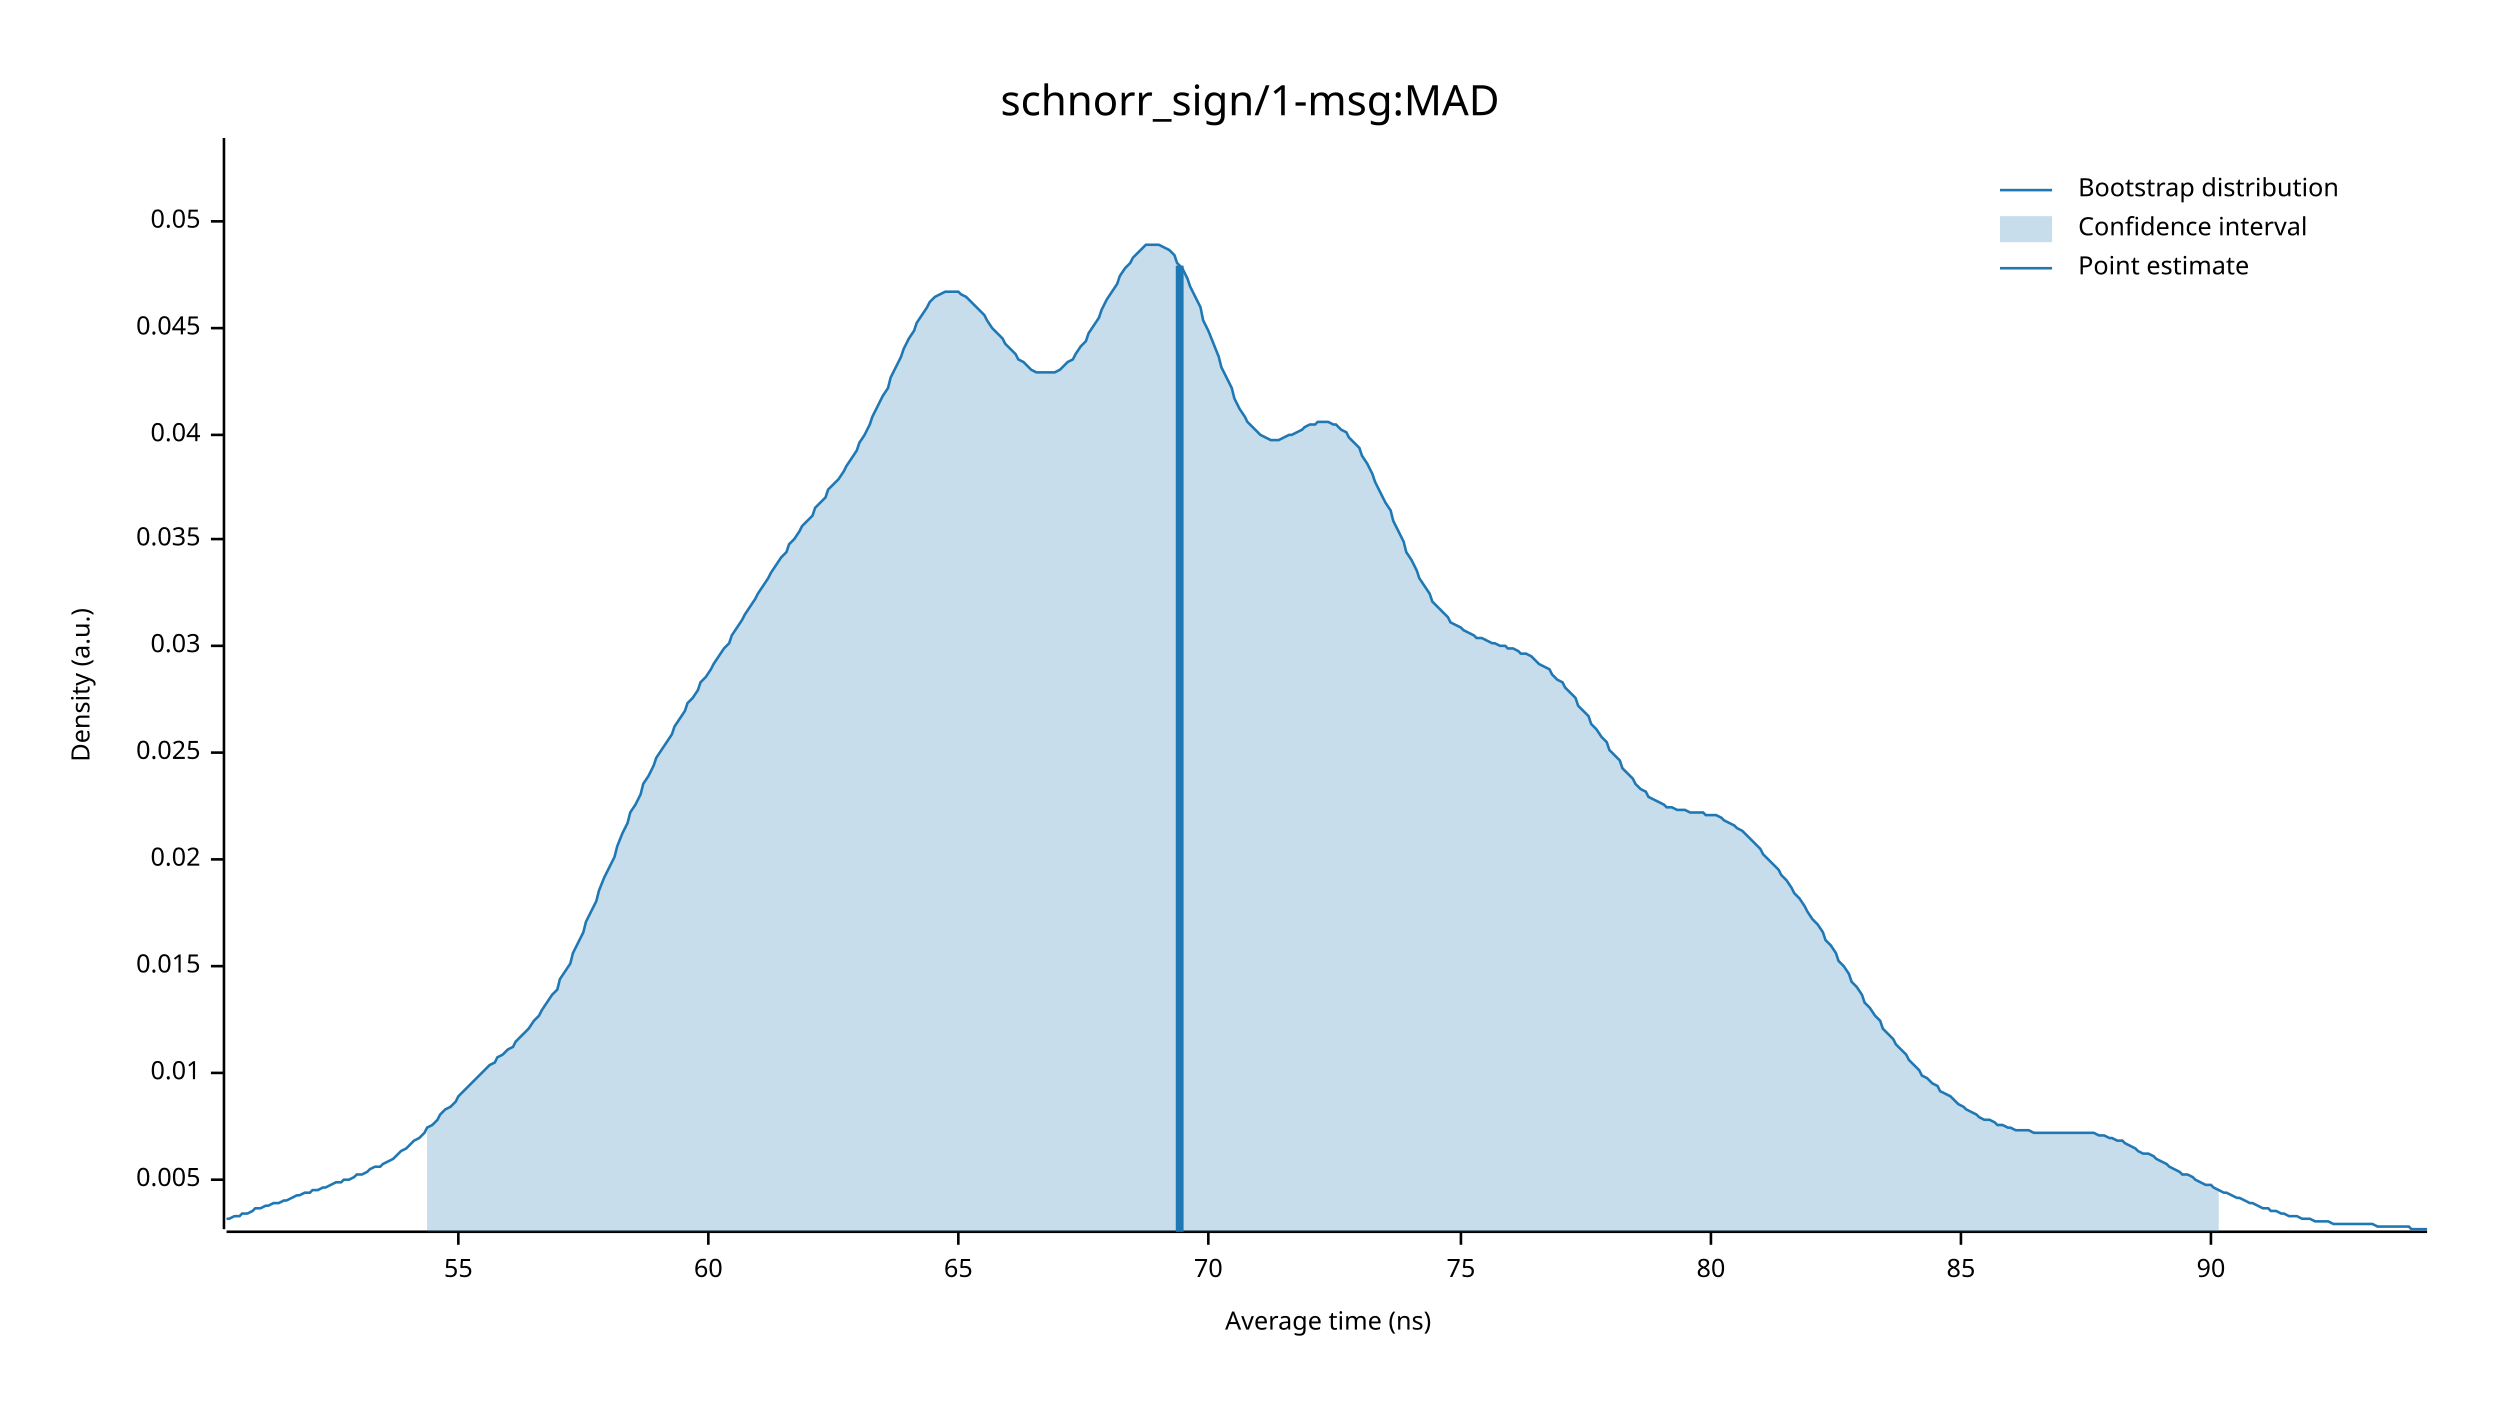
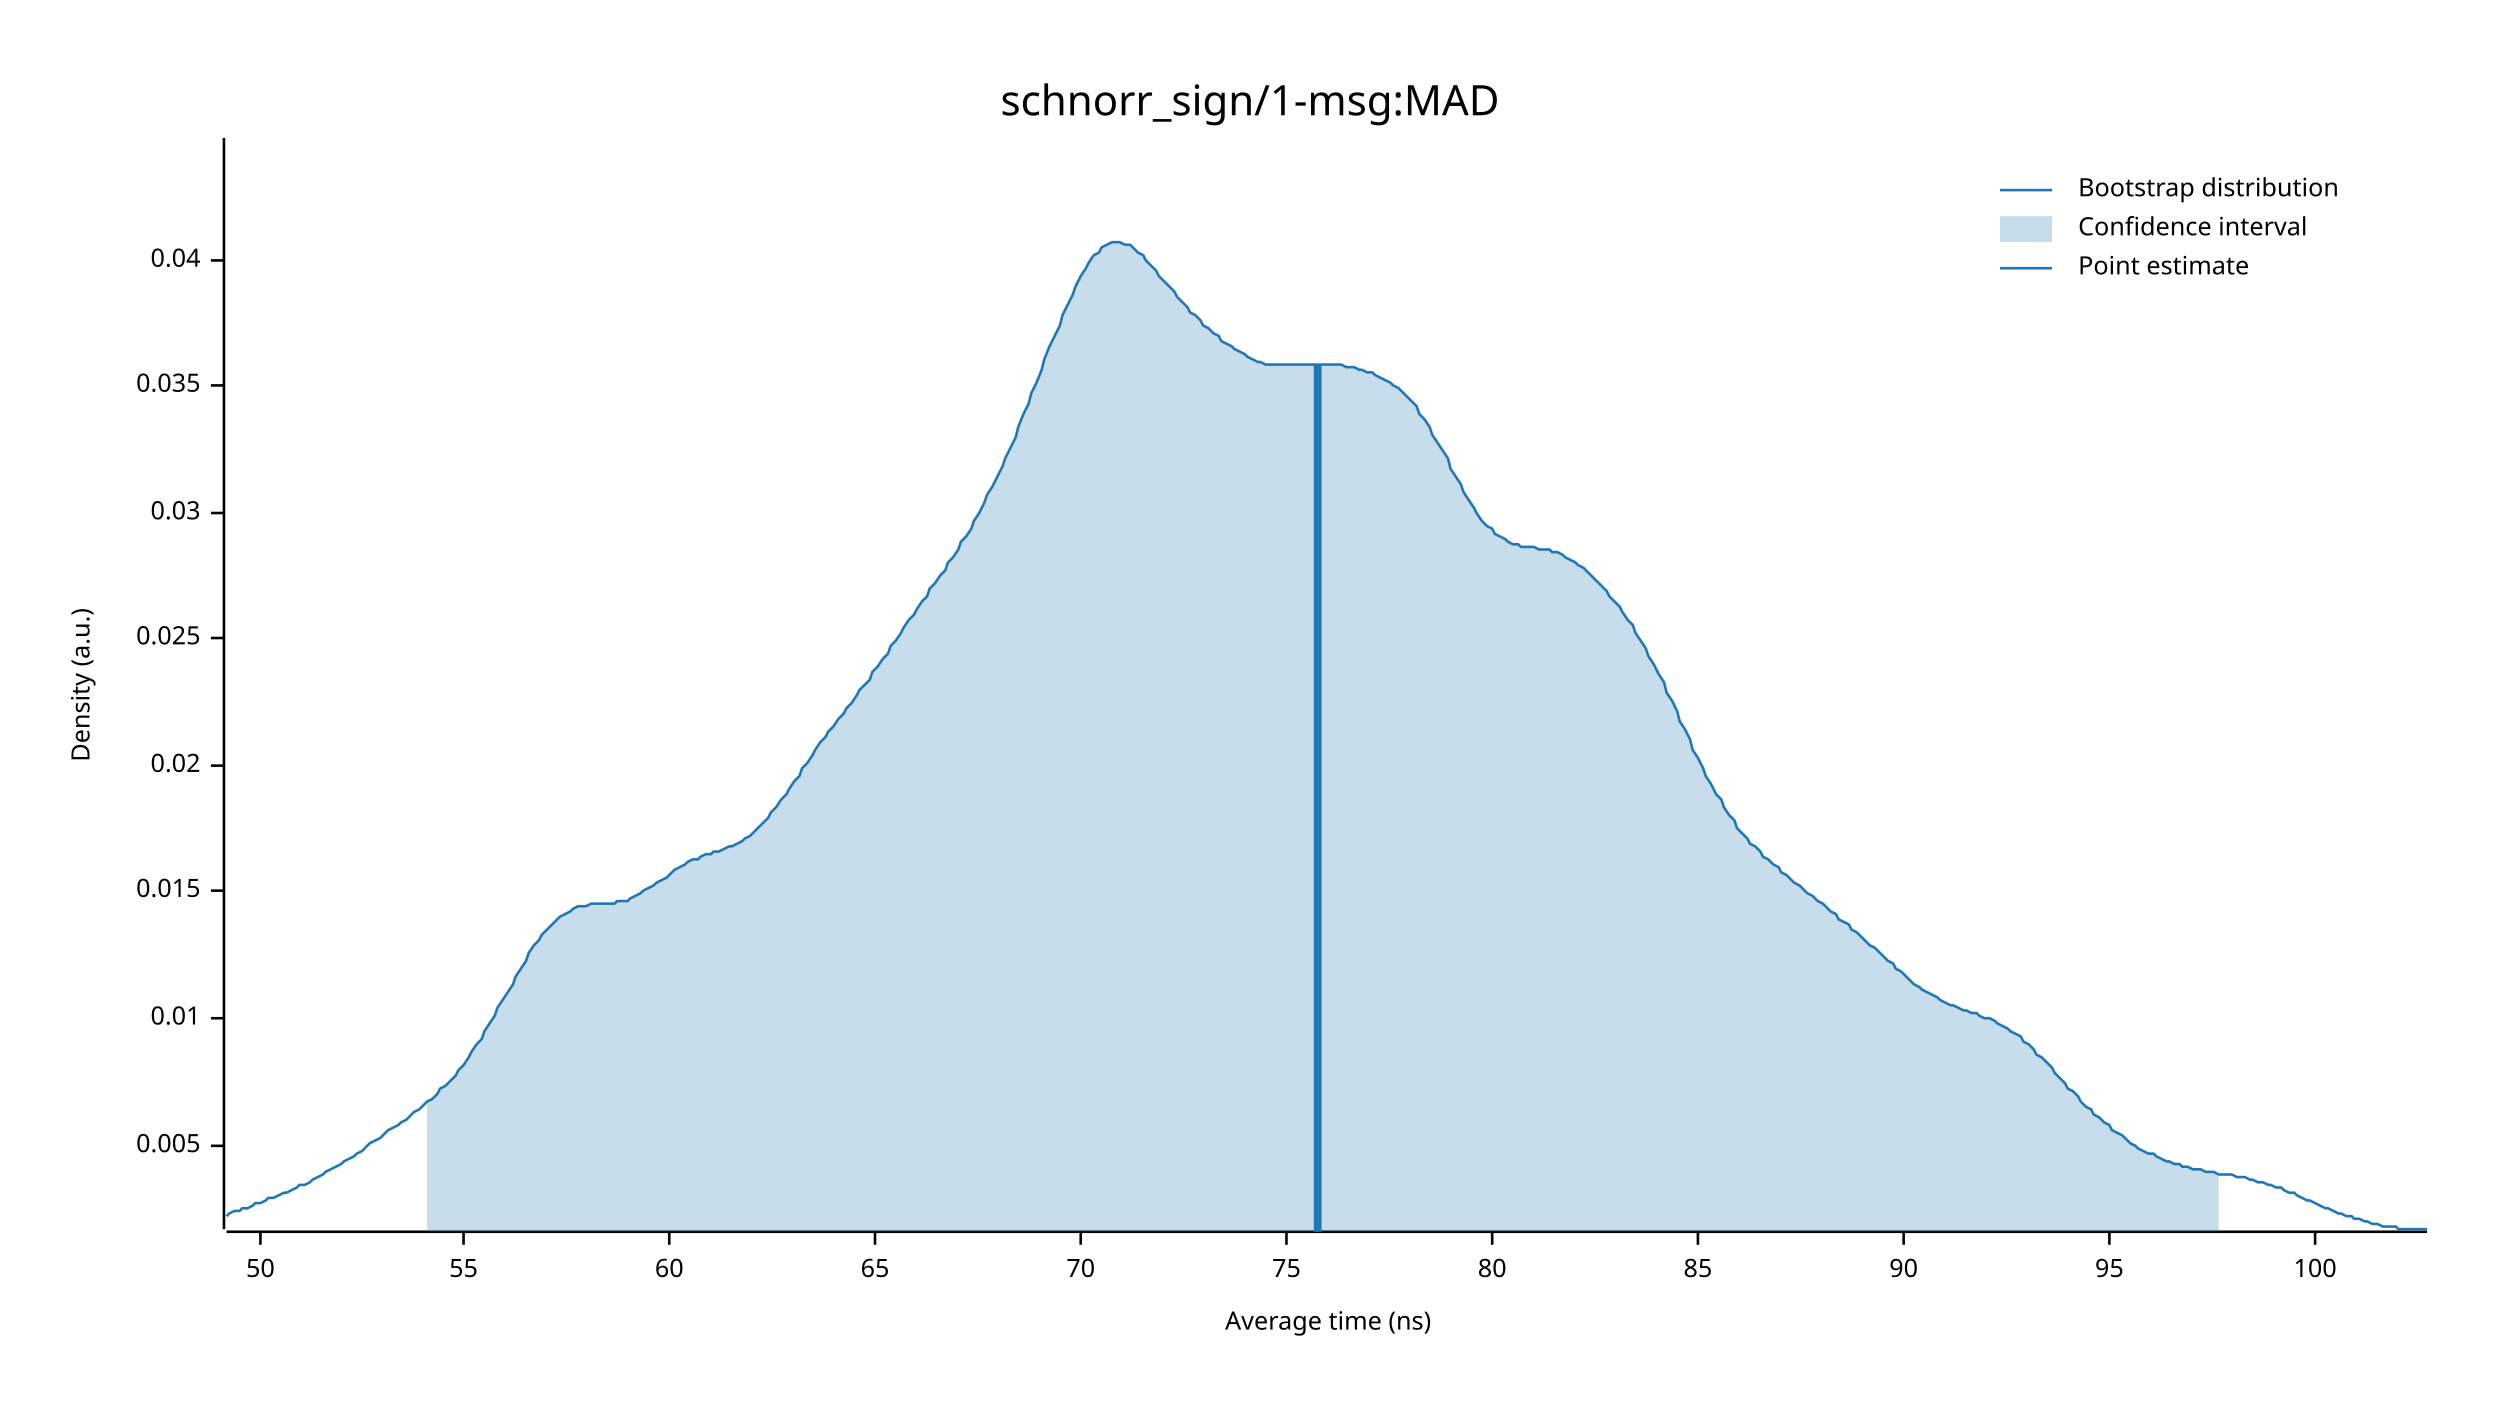
<svg xmlns="http://www.w3.org/2000/svg" width="960" height="540" viewBox="0 0 960 540">
  <text x="480" y="32" dy="0.76em" text-anchor="middle" font-family="sans-serif" font-size="16.129" opacity="1" fill="#000000">
schnorr_sign/1-msg:MAD
</text>
  <text x="27" y="263" dy="0.76em" text-anchor="middle" font-family="sans-serif" font-size="9.677" opacity="1" fill="#000000" transform="rotate(270, 27, 263)">
Density (a.u.)
</text>
  <text x="510" y="513" dy="-0.5ex" text-anchor="middle" font-family="sans-serif" font-size="9.677" opacity="1" fill="#000000">
Average time (ns)
</text>
  <polyline fill="none" opacity="1" stroke="#000000" stroke-width="1" points="86,53 86,472 " />
-   <text x="77" y="453" dy="0.5ex" text-anchor="end" font-family="sans-serif" font-size="9.677" opacity="1" fill="#000000">
+   <text x="77" y="440" dy="0.5ex" text-anchor="end" font-family="sans-serif" font-size="9.677" opacity="1" fill="#000000">
0.005
</text>
-   <polyline fill="none" opacity="1" stroke="#000000" stroke-width="1" points="81,453 86,453 " />
-   <text x="77" y="412" dy="0.5ex" text-anchor="end" font-family="sans-serif" font-size="9.677" opacity="1" fill="#000000">
+   <polyline fill="none" opacity="1" stroke="#000000" stroke-width="1" points="81,440 86,440 " />
+   <text x="77" y="391" dy="0.5ex" text-anchor="end" font-family="sans-serif" font-size="9.677" opacity="1" fill="#000000">
0.01
</text>
-   <polyline fill="none" opacity="1" stroke="#000000" stroke-width="1" points="81,412 86,412 " />
-   <text x="77" y="371" dy="0.5ex" text-anchor="end" font-family="sans-serif" font-size="9.677" opacity="1" fill="#000000">
+   <polyline fill="none" opacity="1" stroke="#000000" stroke-width="1" points="81,391 86,391 " />
+   <text x="77" y="342" dy="0.5ex" text-anchor="end" font-family="sans-serif" font-size="9.677" opacity="1" fill="#000000">
0.015
</text>
-   <polyline fill="none" opacity="1" stroke="#000000" stroke-width="1" points="81,371 86,371 " />
-   <text x="77" y="330" dy="0.5ex" text-anchor="end" font-family="sans-serif" font-size="9.677" opacity="1" fill="#000000">
+   <polyline fill="none" opacity="1" stroke="#000000" stroke-width="1" points="81,342 86,342 " />
+   <text x="77" y="294" dy="0.5ex" text-anchor="end" font-family="sans-serif" font-size="9.677" opacity="1" fill="#000000">
0.02
</text>
-   <polyline fill="none" opacity="1" stroke="#000000" stroke-width="1" points="81,330 86,330 " />
-   <text x="77" y="289" dy="0.5ex" text-anchor="end" font-family="sans-serif" font-size="9.677" opacity="1" fill="#000000">
+   <polyline fill="none" opacity="1" stroke="#000000" stroke-width="1" points="81,294 86,294 " />
+   <text x="77" y="245" dy="0.5ex" text-anchor="end" font-family="sans-serif" font-size="9.677" opacity="1" fill="#000000">
0.025
</text>
-   <polyline fill="none" opacity="1" stroke="#000000" stroke-width="1" points="81,289 86,289 " />
-   <text x="77" y="248" dy="0.5ex" text-anchor="end" font-family="sans-serif" font-size="9.677" opacity="1" fill="#000000">
+   <polyline fill="none" opacity="1" stroke="#000000" stroke-width="1" points="81,245 86,245 " />
+   <text x="77" y="197" dy="0.5ex" text-anchor="end" font-family="sans-serif" font-size="9.677" opacity="1" fill="#000000">
0.03
</text>
-   <polyline fill="none" opacity="1" stroke="#000000" stroke-width="1" points="81,248 86,248 " />
-   <text x="77" y="207" dy="0.5ex" text-anchor="end" font-family="sans-serif" font-size="9.677" opacity="1" fill="#000000">
+   <polyline fill="none" opacity="1" stroke="#000000" stroke-width="1" points="81,197 86,197 " />
+   <text x="77" y="148" dy="0.5ex" text-anchor="end" font-family="sans-serif" font-size="9.677" opacity="1" fill="#000000">
0.035
</text>
-   <polyline fill="none" opacity="1" stroke="#000000" stroke-width="1" points="81,207 86,207 " />
-   <text x="77" y="167" dy="0.5ex" text-anchor="end" font-family="sans-serif" font-size="9.677" opacity="1" fill="#000000">
+   <polyline fill="none" opacity="1" stroke="#000000" stroke-width="1" points="81,148 86,148 " />
+   <text x="77" y="100" dy="0.5ex" text-anchor="end" font-family="sans-serif" font-size="9.677" opacity="1" fill="#000000">
0.04
</text>
-   <polyline fill="none" opacity="1" stroke="#000000" stroke-width="1" points="81,167 86,167 " />
-   <text x="77" y="126" dy="0.5ex" text-anchor="end" font-family="sans-serif" font-size="9.677" opacity="1" fill="#000000">
- 0.045
+   <polyline fill="none" opacity="1" stroke="#000000" stroke-width="1" points="81,100 86,100 " />
+   <polyline fill="none" opacity="1" stroke="#000000" stroke-width="1" points="87,473 932,473 " />
+   <text x="100" y="483" dy="0.76em" text-anchor="middle" font-family="sans-serif" font-size="9.677" opacity="1" fill="#000000">
+ 50
</text>
-   <polyline fill="none" opacity="1" stroke="#000000" stroke-width="1" points="81,126 86,126 " />
-   <text x="77" y="85" dy="0.5ex" text-anchor="end" font-family="sans-serif" font-size="9.677" opacity="1" fill="#000000">
- 0.05
- </text>
-   <polyline fill="none" opacity="1" stroke="#000000" stroke-width="1" points="81,85 86,85 " />
-   <polyline fill="none" opacity="1" stroke="#000000" stroke-width="1" points="87,473 932,473 " />
-   <text x="176" y="483" dy="0.76em" text-anchor="middle" font-family="sans-serif" font-size="9.677" opacity="1" fill="#000000">
+   <polyline fill="none" opacity="1" stroke="#000000" stroke-width="1" points="100,473 100,478 " />
+   <text x="178" y="483" dy="0.76em" text-anchor="middle" font-family="sans-serif" font-size="9.677" opacity="1" fill="#000000">
55
</text>
-   <polyline fill="none" opacity="1" stroke="#000000" stroke-width="1" points="176,473 176,478 " />
-   <text x="272" y="483" dy="0.76em" text-anchor="middle" font-family="sans-serif" font-size="9.677" opacity="1" fill="#000000">
+   <polyline fill="none" opacity="1" stroke="#000000" stroke-width="1" points="178,473 178,478 " />
+   <text x="257" y="483" dy="0.76em" text-anchor="middle" font-family="sans-serif" font-size="9.677" opacity="1" fill="#000000">
60
</text>
-   <polyline fill="none" opacity="1" stroke="#000000" stroke-width="1" points="272,473 272,478 " />
-   <text x="368" y="483" dy="0.76em" text-anchor="middle" font-family="sans-serif" font-size="9.677" opacity="1" fill="#000000">
+   <polyline fill="none" opacity="1" stroke="#000000" stroke-width="1" points="257,473 257,478 " />
+   <text x="336" y="483" dy="0.76em" text-anchor="middle" font-family="sans-serif" font-size="9.677" opacity="1" fill="#000000">
65
</text>
-   <polyline fill="none" opacity="1" stroke="#000000" stroke-width="1" points="368,473 368,478 " />
-   <text x="464" y="483" dy="0.76em" text-anchor="middle" font-family="sans-serif" font-size="9.677" opacity="1" fill="#000000">
+   <polyline fill="none" opacity="1" stroke="#000000" stroke-width="1" points="336,473 336,478 " />
+   <text x="415" y="483" dy="0.76em" text-anchor="middle" font-family="sans-serif" font-size="9.677" opacity="1" fill="#000000">
70
</text>
-   <polyline fill="none" opacity="1" stroke="#000000" stroke-width="1" points="464,473 464,478 " />
-   <text x="561" y="483" dy="0.76em" text-anchor="middle" font-family="sans-serif" font-size="9.677" opacity="1" fill="#000000">
+   <polyline fill="none" opacity="1" stroke="#000000" stroke-width="1" points="415,473 415,478 " />
+   <text x="494" y="483" dy="0.76em" text-anchor="middle" font-family="sans-serif" font-size="9.677" opacity="1" fill="#000000">
75
</text>
-   <polyline fill="none" opacity="1" stroke="#000000" stroke-width="1" points="561,473 561,478 " />
-   <text x="657" y="483" dy="0.76em" text-anchor="middle" font-family="sans-serif" font-size="9.677" opacity="1" fill="#000000">
+   <polyline fill="none" opacity="1" stroke="#000000" stroke-width="1" points="494,473 494,478 " />
+   <text x="573" y="483" dy="0.76em" text-anchor="middle" font-family="sans-serif" font-size="9.677" opacity="1" fill="#000000">
80
</text>
-   <polyline fill="none" opacity="1" stroke="#000000" stroke-width="1" points="657,473 657,478 " />
-   <text x="753" y="483" dy="0.76em" text-anchor="middle" font-family="sans-serif" font-size="9.677" opacity="1" fill="#000000">
+   <polyline fill="none" opacity="1" stroke="#000000" stroke-width="1" points="573,473 573,478 " />
+   <text x="652" y="483" dy="0.76em" text-anchor="middle" font-family="sans-serif" font-size="9.677" opacity="1" fill="#000000">
85
</text>
-   <polyline fill="none" opacity="1" stroke="#000000" stroke-width="1" points="753,473 753,478 " />
-   <text x="849" y="483" dy="0.76em" text-anchor="middle" font-family="sans-serif" font-size="9.677" opacity="1" fill="#000000">
+   <polyline fill="none" opacity="1" stroke="#000000" stroke-width="1" points="652,473 652,478 " />
+   <text x="731" y="483" dy="0.76em" text-anchor="middle" font-family="sans-serif" font-size="9.677" opacity="1" fill="#000000">
90
</text>
-   <polyline fill="none" opacity="1" stroke="#000000" stroke-width="1" points="849,473 849,478 " />
-   <polyline fill="none" opacity="1" stroke="#1F78B4" stroke-width="1" points="87,468 88,468 90,467 92,467 93,466 95,466 97,465 98,464 100,464 102,463 103,463 105,462 107,462 109,461 110,461 112,460 114,459 115,459 117,458 119,458 120,457 122,457 124,456 125,456 127,455 129,454 131,454 132,453 134,453 136,452 137,451 139,451 141,450 142,449 144,448 146,448 147,447 149,446 151,445 153,443 154,442 156,441 158,439 159,438 161,437 163,435 164,433 166,432 168,430 169,428 171,426 173,425 175,423 176,421 178,419 180,417 181,416 183,414 185,412 186,411 188,409 190,408 191,406 193,405 195,403 197,402 198,400 200,398 202,396 203,395 205,392 207,390 208,388 210,385 212,382 214,380 215,376 217,373 219,370 220,366 222,362 224,358 225,354 227,350 229,346 230,342 232,337 234,333 236,329 237,325 239,320 241,316 242,312 244,309 246,305 247,301 249,298 251,294 252,291 254,288 256,285 258,282 259,279 261,276 263,273 264,270 266,268 268,265 269,262 271,260 273,257 274,255 276,252 278,249 280,247 281,244 283,241 285,238 286,236 288,233 290,230 291,228 293,225 295,222 296,220 298,217 300,214 302,212 303,209 305,207 307,204 308,202 310,200 312,198 313,195 315,193 317,191 318,188 320,186 322,184 324,181 325,179 327,176 329,173 330,170 332,167 334,163 335,160 337,156 339,152 341,149 342,145 344,141 346,137 347,134 349,130 351,127 352,124 354,121 356,118 357,116 359,114 361,113 363,112 364,112 366,112 368,112 369,113 371,114 373,116 374,117 376,119 378,121 379,123 381,126 383,128 385,130 386,132 388,134 390,136 391,138 393,139 395,141 396,142 398,143 400,143 401,143 403,143 405,143 407,142 408,141 410,139 412,138 413,136 415,133 417,131 418,128 420,125 422,122 423,119 425,115 427,112 429,109 430,106 432,103 434,101 435,99 437,97 439,95 440,94 442,94 444,94 445,94 447,95 449,96 451,98 452,101 454,103 456,107 457,110 459,114 461,118 462,123 464,127 466,132 468,137 469,141 471,145 473,149 474,153 476,157 478,160 479,162 481,164 483,166 484,167 486,168 488,169 490,169 491,169 493,168 495,167 496,167 498,166 500,165 501,164 503,163 505,163 506,162 508,162 510,162 512,163 513,163 515,165 517,166 518,168 520,170 522,172 523,175 525,178 527,182 528,185 530,189 532,193 534,196 535,200 537,204 539,208 540,212 542,215 544,219 545,222 547,225 549,228 550,231 552,233 554,235 556,237 557,239 559,240 561,241 562,242 564,243 566,244 567,245 569,245 571,246 573,247 574,247 576,248 578,248 579,249 581,249 583,250 584,251 586,251 588,252 589,253 591,255 593,256 595,257 596,259 598,261 600,262 601,264 603,266 605,268 606,271 608,273 610,275 611,278 613,280 615,283 617,285 618,288 620,290 622,292 623,295 625,297 627,299 628,301 630,303 632,304 633,306 635,307 637,308 639,309 640,310 642,310 644,311 645,311 647,311 649,312 650,312 652,312 654,312 655,313 657,313 659,313 661,314 662,315 664,316 666,317 667,318 669,319 671,321 672,322 674,324 676,326 677,328 679,330 681,332 683,334 684,336 686,338 688,341 689,343 691,345 693,348 694,350 696,353 698,355 700,358 701,361 703,363 705,366 706,369 708,371 710,374 711,377 713,379 715,382 716,385 718,387 720,390 722,392 723,395 725,397 727,399 728,401 730,403 732,405 733,407 735,409 737,411 738,413 740,414 742,416 744,417 745,419 747,420 749,421 750,422 752,424 754,425 755,426 757,427 759,428 760,429 762,430 764,430 766,431 767,432 769,432 771,433 772,433 774,434 776,434 777,434 779,434 781,435 782,435 784,435 786,435 788,435 789,435 791,435 793,435 794,435 796,435 798,435 799,435 801,435 803,435 804,435 806,436 808,436 810,437 811,437 813,438 815,438 816,439 818,440 820,441 821,442 823,443 825,443 827,444 828,445 830,446 832,447 833,448 835,449 837,450 838,451 840,451 842,452 843,453 845,454 847,455 849,455 850,456 852,457 854,458 855,458 857,459 859,460 860,460 862,461 864,462 865,462 867,463 869,464 871,464 872,465 874,465 876,466 877,466 879,467 881,467 882,467 884,468 886,468 887,468 889,469 891,469 893,469 894,469 896,470 898,470 899,470 901,470 903,470 904,470 906,470 908,470 909,470 911,470 913,471 915,471 916,471 918,471 920,471 921,471 923,471 925,471 926,472 928,472 930,472 932,472 " />
-   <polygon opacity="0.25" fill="#1F78B4" points="164,433 166,432 168,430 169,428 171,426 173,425 175,423 176,421 178,419 180,417 181,416 183,414 185,412 186,411 188,409 190,408 191,406 193,405 195,403 197,402 198,400 200,398 202,396 203,395 205,392 207,390 208,388 210,385 212,382 214,380 215,376 217,373 219,370 220,366 222,362 224,358 225,354 227,350 229,346 230,342 232,337 234,333 236,329 237,325 239,320 241,316 242,312 244,309 246,305 247,301 249,298 251,294 252,291 254,288 256,285 258,282 259,279 261,276 263,273 264,270 266,268 268,265 269,262 271,260 273,257 274,255 276,252 278,249 280,247 281,244 283,241 285,238 286,236 288,233 290,230 291,228 293,225 295,222 296,220 298,217 300,214 302,212 303,209 305,207 307,204 308,202 310,200 312,198 313,195 315,193 317,191 318,188 320,186 322,184 324,181 325,179 327,176 329,173 330,170 332,167 334,163 335,160 337,156 339,152 341,149 342,145 344,141 346,137 347,134 349,130 351,127 352,124 354,121 356,118 357,116 359,114 361,113 363,112 364,112 366,112 368,112 369,113 371,114 373,116 374,117 376,119 378,121 379,123 381,126 383,128 385,130 386,132 388,134 390,136 391,138 393,139 395,141 396,142 398,143 400,143 401,143 403,143 405,143 407,142 408,141 410,139 412,138 413,136 415,133 417,131 418,128 420,125 422,122 423,119 425,115 427,112 429,109 430,106 432,103 434,101 435,99 437,97 439,95 440,94 442,94 444,94 445,94 447,95 449,96 451,98 452,101 454,103 456,107 457,110 459,114 461,118 462,123 464,127 466,132 468,137 469,141 471,145 473,149 474,153 476,157 478,160 479,162 481,164 483,166 484,167 486,168 488,169 490,169 491,169 493,168 495,167 496,167 498,166 500,165 501,164 503,163 505,163 506,162 508,162 510,162 512,163 513,163 515,165 517,166 518,168 520,170 522,172 523,175 525,178 527,182 528,185 530,189 532,193 534,196 535,200 537,204 539,208 540,212 542,215 544,219 545,222 547,225 549,228 550,231 552,233 554,235 556,237 557,239 559,240 561,241 562,242 564,243 566,244 567,245 569,245 571,246 573,247 574,247 576,248 578,248 579,249 581,249 583,250 584,251 586,251 588,252 589,253 591,255 593,256 595,257 596,259 598,261 600,262 601,264 603,266 605,268 606,271 608,273 610,275 611,278 613,280 615,283 617,285 618,288 620,290 622,292 623,295 625,297 627,299 628,301 630,303 632,304 633,306 635,307 637,308 639,309 640,310 642,310 644,311 645,311 647,311 649,312 650,312 652,312 654,312 655,313 657,313 659,313 661,314 662,315 664,316 666,317 667,318 669,319 671,321 672,322 674,324 676,326 677,328 679,330 681,332 683,334 684,336 686,338 688,341 689,343 691,345 693,348 694,350 696,353 698,355 700,358 701,361 703,363 705,366 706,369 708,371 710,374 711,377 713,379 715,382 716,385 718,387 720,390 722,392 723,395 725,397 727,399 728,401 730,403 732,405 733,407 735,409 737,411 738,413 740,414 742,416 744,417 745,419 747,420 749,421 750,422 752,424 754,425 755,426 757,427 759,428 760,429 762,430 764,430 766,431 767,432 769,432 771,433 772,433 774,434 776,434 777,434 779,434 781,435 782,435 784,435 786,435 788,435 789,435 791,435 793,435 794,435 796,435 798,435 799,435 801,435 803,435 804,435 806,436 808,436 810,437 811,437 813,438 815,438 816,439 818,440 820,441 821,442 823,443 825,443 827,444 828,445 830,446 832,447 833,448 835,449 837,450 838,451 840,451 842,452 843,453 845,454 847,455 849,455 850,456 852,457 852,473 164,473 " />
-   <polyline fill="none" opacity="1" stroke="#1F78B4" stroke-width="3" points="453,473 453,102 " />
+   <polyline fill="none" opacity="1" stroke="#000000" stroke-width="1" points="731,473 731,478 " />
+   <text x="810" y="483" dy="0.76em" text-anchor="middle" font-family="sans-serif" font-size="9.677" opacity="1" fill="#000000">
+ 95
+ </text>
+   <polyline fill="none" opacity="1" stroke="#000000" stroke-width="1" points="810,473 810,478 " />
+   <text x="889" y="483" dy="0.76em" text-anchor="middle" font-family="sans-serif" font-size="9.677" opacity="1" fill="#000000">
+ 100
+ </text>
+   <polyline fill="none" opacity="1" stroke="#000000" stroke-width="1" points="889,473 889,478 " />
+   <polyline fill="none" opacity="1" stroke="#1F78B4" stroke-width="1" points="87,467 88,466 90,465 92,465 93,464 95,464 97,463 98,462 100,462 102,461 103,460 105,460 107,459 109,458 110,458 112,457 114,456 115,455 117,455 119,454 120,453 122,452 124,451 125,450 127,449 129,448 131,447 132,446 134,445 136,444 137,443 139,442 141,440 142,439 144,438 146,437 147,436 149,434 151,433 153,432 154,431 156,430 158,428 159,427 161,426 163,424 164,423 166,422 168,420 169,418 171,417 173,415 175,413 176,411 178,409 180,406 181,404 183,401 185,399 186,396 188,393 190,390 191,387 193,384 195,381 197,378 198,375 200,372 202,369 203,366 205,363 207,361 208,359 210,357 212,355 214,353 215,352 217,351 219,350 220,349 222,348 224,348 225,348 227,347 229,347 230,347 232,347 234,347 236,347 237,346 239,346 241,346 242,345 244,344 246,343 247,342 249,341 251,340 252,339 254,338 256,337 258,335 259,334 261,333 263,332 264,331 266,330 268,330 269,329 271,328 273,328 274,327 276,327 278,326 280,325 281,325 283,324 285,323 286,322 288,321 290,319 291,318 293,316 295,314 296,312 298,310 300,307 302,305 303,303 305,300 307,298 308,295 310,293 312,290 313,288 315,285 317,283 318,281 320,279 322,276 324,274 325,272 327,270 329,267 330,265 332,263 334,261 335,258 337,256 339,253 341,251 342,248 344,246 346,243 347,241 349,238 351,236 352,234 354,231 356,229 357,226 359,224 361,221 363,219 364,216 366,214 368,211 369,208 371,206 373,203 374,200 376,197 378,193 379,190 381,187 383,183 385,179 386,176 388,172 390,168 391,164 393,159 395,155 396,151 398,147 400,142 401,138 403,133 405,129 407,125 408,121 410,117 412,113 413,110 415,106 417,103 418,101 420,98 422,97 423,95 425,94 427,93 429,93 430,93 432,94 434,94 435,95 437,97 439,98 440,100 442,102 444,104 445,106 447,108 449,110 451,112 452,114 454,116 456,118 457,120 459,121 461,123 462,125 464,126 466,128 468,129 469,131 471,132 473,133 474,134 476,135 478,136 479,137 481,138 483,139 484,139 486,140 488,140 490,140 491,140 493,140 495,140 496,140 498,140 500,140 501,140 503,140 505,140 506,140 508,140 510,140 512,140 513,140 515,140 517,141 518,141 520,141 522,142 523,142 525,143 527,143 528,144 530,145 532,146 534,147 535,148 537,149 539,151 540,152 542,154 544,156 545,159 547,161 549,164 550,167 552,170 554,173 556,176 557,180 559,183 561,186 562,189 564,192 566,195 567,197 569,200 571,202 573,203 574,205 576,206 578,207 579,208 581,209 583,209 584,210 586,210 588,210 589,210 591,211 593,211 595,211 596,212 598,212 600,213 601,214 603,215 605,216 606,217 608,218 610,220 611,221 613,223 615,225 617,227 618,229 620,231 622,233 623,235 625,238 627,240 628,243 630,246 632,249 633,252 635,255 637,259 639,262 640,266 642,269 644,273 645,277 647,280 649,284 650,288 652,291 654,295 655,298 657,301 659,305 661,307 662,310 664,313 666,315 667,318 669,320 671,322 672,324 674,325 676,327 677,329 679,330 681,332 683,333 684,335 686,336 688,338 689,339 691,340 693,342 694,343 696,344 698,346 700,347 701,348 703,350 705,351 706,353 708,354 710,355 711,357 713,358 715,360 716,361 718,363 720,364 722,366 723,367 725,369 727,370 728,372 730,373 732,375 733,376 735,378 737,379 738,380 740,381 742,382 744,383 745,384 747,385 749,386 750,386 752,387 754,388 755,388 757,389 759,389 760,390 762,391 764,391 766,392 767,393 769,394 771,395 772,396 774,397 776,398 777,400 779,401 781,403 782,405 784,406 786,408 788,410 789,412 791,414 793,416 794,418 796,419 798,421 799,423 801,425 803,426 804,428 806,429 808,431 810,432 811,434 813,435 815,436 816,437 818,439 820,440 821,441 823,442 825,443 827,443 828,444 830,445 832,446 833,446 835,447 837,447 838,448 840,448 842,449 843,449 845,449 847,450 849,450 850,450 852,451 854,451 855,451 857,451 859,452 860,452 862,452 864,453 865,453 867,454 869,454 871,455 872,455 874,456 876,456 877,457 879,458 881,458 882,459 884,460 886,461 887,461 889,462 891,463 893,464 894,464 896,465 898,466 899,466 901,467 903,467 904,468 906,468 908,469 909,469 911,470 913,470 915,471 916,471 918,471 920,471 921,472 923,472 925,472 926,472 928,472 930,472 932,472 " />
+   <polygon opacity="0.25" fill="#1F78B4" points="164,423 166,422 168,420 169,418 171,417 173,415 175,413 176,411 178,409 180,406 181,404 183,401 185,399 186,396 188,393 190,390 191,387 193,384 195,381 197,378 198,375 200,372 202,369 203,366 205,363 207,361 208,359 210,357 212,355 214,353 215,352 217,351 219,350 220,349 222,348 224,348 225,348 227,347 229,347 230,347 232,347 234,347 236,347 237,346 239,346 241,346 242,345 244,344 246,343 247,342 249,341 251,340 252,339 254,338 256,337 258,335 259,334 261,333 263,332 264,331 266,330 268,330 269,329 271,328 273,328 274,327 276,327 278,326 280,325 281,325 283,324 285,323 286,322 288,321 290,319 291,318 293,316 295,314 296,312 298,310 300,307 302,305 303,303 305,300 307,298 308,295 310,293 312,290 313,288 315,285 317,283 318,281 320,279 322,276 324,274 325,272 327,270 329,267 330,265 332,263 334,261 335,258 337,256 339,253 341,251 342,248 344,246 346,243 347,241 349,238 351,236 352,234 354,231 356,229 357,226 359,224 361,221 363,219 364,216 366,214 368,211 369,208 371,206 373,203 374,200 376,197 378,193 379,190 381,187 383,183 385,179 386,176 388,172 390,168 391,164 393,159 395,155 396,151 398,147 400,142 401,138 403,133 405,129 407,125 408,121 410,117 412,113 413,110 415,106 417,103 418,101 420,98 422,97 423,95 425,94 427,93 429,93 430,93 432,94 434,94 435,95 437,97 439,98 440,100 442,102 444,104 445,106 447,108 449,110 451,112 452,114 454,116 456,118 457,120 459,121 461,123 462,125 464,126 466,128 468,129 469,131 471,132 473,133 474,134 476,135 478,136 479,137 481,138 483,139 484,139 486,140 488,140 490,140 491,140 493,140 495,140 496,140 498,140 500,140 501,140 503,140 505,140 506,140 508,140 510,140 512,140 513,140 515,140 517,141 518,141 520,141 522,142 523,142 525,143 527,143 528,144 530,145 532,146 534,147 535,148 537,149 539,151 540,152 542,154 544,156 545,159 547,161 549,164 550,167 552,170 554,173 556,176 557,180 559,183 561,186 562,189 564,192 566,195 567,197 569,200 571,202 573,203 574,205 576,206 578,207 579,208 581,209 583,209 584,210 586,210 588,210 589,210 591,211 593,211 595,211 596,212 598,212 600,213 601,214 603,215 605,216 606,217 608,218 610,220 611,221 613,223 615,225 617,227 618,229 620,231 622,233 623,235 625,238 627,240 628,243 630,246 632,249 633,252 635,255 637,259 639,262 640,266 642,269 644,273 645,277 647,280 649,284 650,288 652,291 654,295 655,298 657,301 659,305 661,307 662,310 664,313 666,315 667,318 669,320 671,322 672,324 674,325 676,327 677,329 679,330 681,332 683,333 684,335 686,336 688,338 689,339 691,340 693,342 694,343 696,344 698,346 700,347 701,348 703,350 705,351 706,353 708,354 710,355 711,357 713,358 715,360 716,361 718,363 720,364 722,366 723,367 725,369 727,370 728,372 730,373 732,375 733,376 735,378 737,379 738,380 740,381 742,382 744,383 745,384 747,385 749,386 750,386 752,387 754,388 755,388 757,389 759,389 760,390 762,391 764,391 766,392 767,393 769,394 771,395 772,396 774,397 776,398 777,400 779,401 781,403 782,405 784,406 786,408 788,410 789,412 791,414 793,416 794,418 796,419 798,421 799,423 801,425 803,426 804,428 806,429 808,431 810,432 811,434 813,435 815,436 816,437 818,439 820,440 821,441 823,442 825,443 827,443 828,444 830,445 832,446 833,446 835,447 837,447 838,448 840,448 842,449 843,449 845,449 847,450 849,450 850,450 852,451 852,473 164,473 " />
+   <polyline fill="none" opacity="1" stroke="#1F78B4" stroke-width="3" points="506,473 506,140 " />
  <text x="798" y="68" dy="0.76em" text-anchor="start" font-family="sans-serif" font-size="9.677" opacity="1" fill="#000000">
Bootstrap distribution
</text>
  <text x="798" y="83" dy="0.76em" text-anchor="start" font-family="sans-serif" font-size="9.677" opacity="1" fill="#000000">
Confidence interval
</text>
  <text x="798" y="98" dy="0.76em" text-anchor="start" font-family="sans-serif" font-size="9.677" opacity="1" fill="#000000">
Point estimate
</text>
  <polyline fill="none" opacity="1" stroke="#1F78B4" stroke-width="1" points="768,73 788,73 " />
  <rect x="768" y="83" width="20" height="10" opacity="0.25" fill="#1F78B4" stroke="none" />
  <polyline fill="none" opacity="1" stroke="#1F78B4" stroke-width="1" points="768,103 788,103 " />
</svg>
